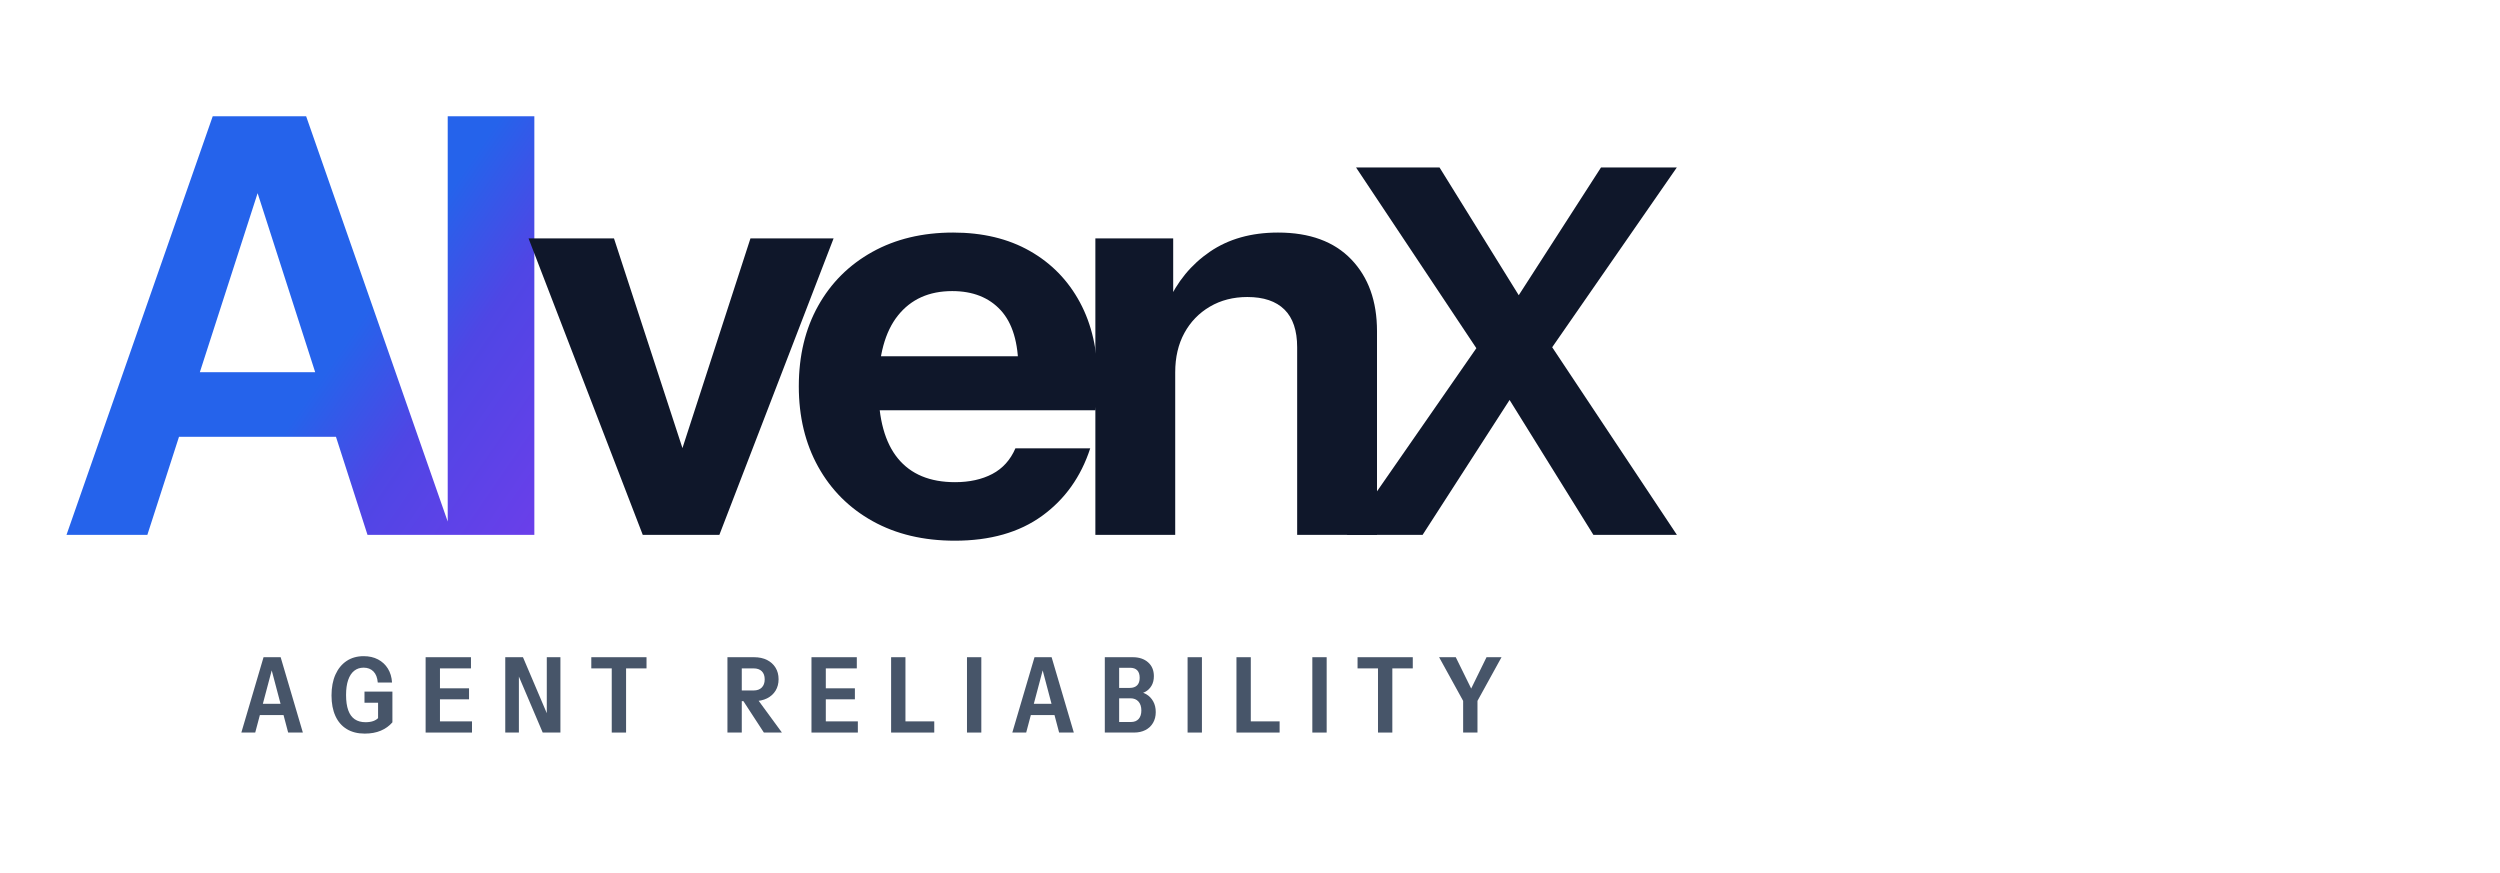
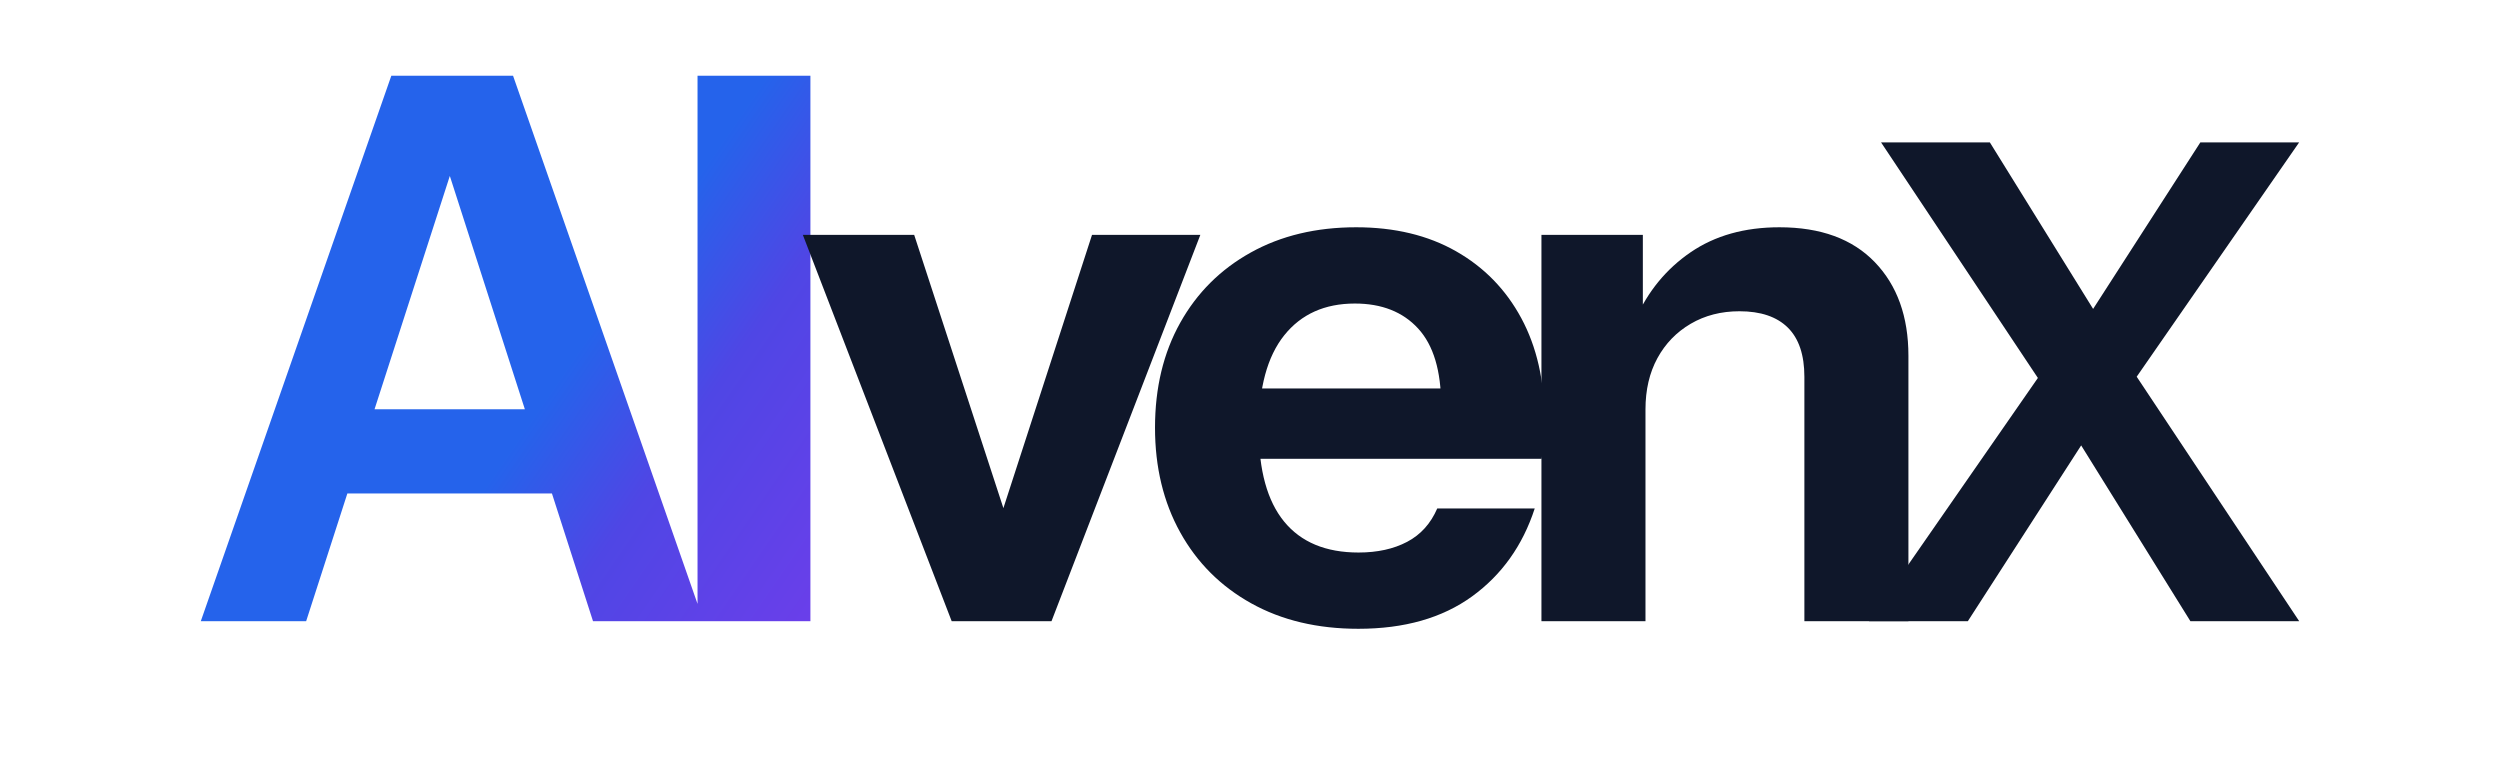
- <svg xmlns="http://www.w3.org/2000/svg" viewBox="0 0 430 150" role="img" aria-labelledby="title desc">
+ <svg xmlns="http://www.w3.org/2000/svg" viewBox="0 0 330 100" role="img" aria-labelledby="title desc">
  <style>
    .accent { fill: url(#brand-gradient); }
    .name { fill: #0f172a; }
-     .signal { fill: #475569; }
    .gradient-start { stop-color: #2563eb; }
    .gradient-mid { stop-color: #4f46e5; }
    .gradient-end { stop-color: #7c3aed; }
    @media (prefers-color-scheme: dark) {
      .name { fill: #e7edf6; }
-       .signal { fill: #94a3b8; }
      .gradient-start { stop-color: #60a5fa; }
      .gradient-mid { stop-color: #818cf8; }
      .gradient-end { stop-color: #a78bfa; }
    }
  </style>
  <defs>
    <linearGradient id="brand-gradient" gradientUnits="userSpaceOnUse" x1="0" y1="720" x2="1050" y2="0">
      <stop class="gradient-start" offset="0%" stop-color="#2563eb" />
      <stop class="gradient-start" offset="50%" stop-color="#2563eb" />
      <stop class="gradient-mid" offset="64%" stop-color="#4f46e5" />
      <stop class="gradient-end" offset="100%" stop-color="#7c3aed" />
    </linearGradient>
    <path id="brand-A" d="M25 0 276.503 720H396.405L164.069 0ZM542.742 0 311.197 720H437.196L688.699 0ZM157.918 279.806H545.976V168.668H157.918Z" />
    <path id="brand-l" d="M58.667 0V720H207.667V0Z" />
    <path id="brand-Al" d="M25 0 276.503 720H396.405L164.069 0ZM542.742 0 311.197 720H437.196L688.699 0ZM157.918 279.806H545.976V168.668H157.918ZM680.699 0V720H829.699V0Z" />
    <path id="brand-v" d="M198.96 0 2.472 510H149.443L302.723 40.472H231.931L384.211 510H527.196L330.708 0Z" />
    <path id="brand-e" d="M291.779 -10Q210.737 -10 150.334 23.625Q89.931 57.25 56.639 117.236Q23.348 177.222 23.348 255.417Q23.348 334.472 56.619 393.937Q89.89 453.403 149.786 486.701Q209.682 520 288.848 520Q364.96 520 420.627 488.382Q476.294 456.764 506.863 399.972Q537.433 343.181 537.433 265.958Q537.433 251.181 536.558 238.59Q535.683 226 533.711 214.389H106.194V307.236H427.184L401.017 285.125Q401.003 353.236 370.732 386.285Q340.46 419.334 287.182 419.334Q227.431 419.334 193.875 377.348Q160.319 335.361 160.319 253.278Q160.319 172.333 193.792 131.5Q227.264 90.666 292.001 90.666Q329.363 90.666 356.169 104.784Q382.975 118.902 395.906 148.861H524.585Q500.668 75.347 441.752 32.673Q382.835 -10 291.779 -10Z" />
    <path id="brand-n" d="M62.001 0V510H195.861V392H199.333V0ZM409.087 0V322.597Q409.087 365.972 387.232 387.556Q365.378 409.14 323.405 409.14Q287.21 409.14 259.028 392.619Q230.847 376.098 215.09 347.236Q199.333 318.374 199.333 279.527L186.041 398.305Q210.778 454.097 258.993 487.049Q307.209 520 376.126 520Q457.737 520 502.078 473.916Q546.419 427.833 546.419 350.333V0Z" />
    <path id="brand-X" d="M505.088 0 306.808 319.098 39.917 720H203.527L389.655 419.819L668.698 0ZM327.641 421.291 519.991 720H668.559L377.363 299.959ZM361.433 296.362 170.361 0H21.792L311.711 417.693Z" />
-     <path id="tag-A" d="M21 0 233.165 720H344.677L153.679 0ZM468.344 0 277.97 720H396.635L608.8 0ZM140.249 275.028H483.19V167.334H140.249Z" />
-     <path id="tag-C" d="M334.817 -10Q267.275 -10 211.582 16.111Q155.888 42.222 115.965 90.993Q76.041 139.764 54.34 208.375Q32.639 276.986 32.639 361.597Q32.639 446.208 54.132 514.056Q75.625 581.903 115.673 630.361Q155.721 678.82 211.589 704.41Q267.456 730 335.761 730Q414.538 730 474.906 695.715Q535.273 661.431 571.668 598.306Q608.064 535.181 613.897 447.889H479.537Q472.052 533.973 433.413 577.07Q394.775 620.168 335.303 620.168Q285.247 620.168 248.359 591.557Q211.47 562.945 191.554 506.029Q171.637 449.112 171.637 363.542Q171.637 277.416 191.971 218.555Q212.304 159.693 249.401 129.763Q286.497 99.832 336.247 99.832Q393.483 99.832 432.184 143.326Q470.885 186.819 479.246 271.625H614.994Q607.703 185.097 570.891 121.764Q534.079 58.431 473.607 24.215Q413.135 -10 334.817 -10Z" />
-     <path id="tag-D" d="M135.833 0V107.832H285.845Q351.678 107.832 396.643 138.047Q441.608 168.263 464.698 225.548Q487.788 282.833 487.788 364Q487.788 443.82 464.976 499.07Q442.163 554.321 397.247 583.244Q352.331 612.168 285.845 612.168H141.111V720H285.845Q389.747 720 466.42 677.618Q543.093 635.236 584.94 554.979Q626.786 474.722 626.786 362Q626.786 249.278 584.44 168.021Q542.093 86.764 465.92 43.382Q389.747 0 286.845 0ZM54.889 0V720H191.888V0Z" />
-     <path id="tag-E" d="M54.889 0V720H191.888V0ZM121.889 0V106.86H498.065V0ZM121.889 317.612V422.805H469.774V317.612ZM121.889 613.14V720H488.121V613.14Z" />
-     <path id="tag-I" d="M54.889 0V720H191.888V0Z" />
-     <path id="tag-L" d="M54.889 0V720H191.888V0ZM121.889 0V106.86H467.232V0Z" />
-     <path id="tag-M" d="M54.889 0V720H260.123L447.553 33.5H366.082L552.554 720H758.815V0H624.275V654.082L645.483 653.666L467.469 0H338.985L161.944 650.166L182.665 650.582V0Z" />
-     <path id="tag-N" d="M54.889 0V720H224.123L489.552 95.945L451.719 89.084V720H581.94V0H412.706L147.277 624.055L185.11 630.916V0Z" />
-     <path id="tag-O" d="M342.58 -10Q272.859 -10 215.811 15.903Q158.763 41.805 117.937 90.604Q77.111 139.403 54.875 208.271Q32.639 277.139 32.639 363Q32.639 476.528 70.875 558.695Q109.11 640.861 178.901 685.431Q248.692 730 341.58 730Q436.468 730 506.016 685.604Q575.564 641.208 614.043 558.625Q652.522 476.042 652.522 362Q652.522 276.625 630.286 207.792Q608.05 138.958 567.224 90.382Q526.398 41.805 469.301 15.903Q412.205 -10 342.58 -10ZM341.58 99.832Q394.274 99.832 432.739 131.214Q471.204 162.596 492.364 221.603Q513.523 280.611 513.523 364Q513.523 446.389 492.656 503.64Q471.788 560.89 433.323 590.529Q394.858 620.168 341.58 620.168Q289.206 620.168 250.789 590.564Q212.373 560.959 192.005 504.14Q171.637 447.32 171.637 364Q171.637 280.027 192.505 221.034Q213.373 162.041 251.581 130.936Q289.789 99.832 341.58 99.832Z" />
-     <path id="tag-T" d="M215.359 0V613.14H20.028V720H547.689V613.14H352.358V0Z" />
-     <path id="tag-U" d="M307.151 -10Q179.097 -10 113.854 62.833Q48.612 135.665 48.612 269.428V720H185.61V244.039Q185.61 170.693 218.04 135.262Q250.471 99.832 307.637 99.832Q365.345 99.832 397.601 135.179Q429.858 170.526 429.858 243.484V720H566.856V268.289Q566.856 135.665 501.322 62.833Q435.788 -10 307.151 -10Z" />
-     <path id="tag-V" d="M233.165 0 21 720H161.845L326.303 99.818H311.581L476.08 720H608.8L396.635 0Z" />
-     <path id="tag-B" d="M163.888 0V100.916H304.928Q352.525 100.916 378.296 130.069Q404.067 159.223 404.067 210.812Q404.067 265.375 376.47 296.354Q348.872 327.334 299.594 327.334H163.888V426.666H293.178Q338.817 426.666 363.484 451.09Q388.15 475.514 388.15 523.361Q388.15 570.734 364.664 594.909Q341.178 619.084 296.511 619.084H163.888V720H322.608Q412.649 720 468.204 671.248Q523.76 622.496 523.76 538.694Q523.76 485.875 501.385 447.681Q479.01 409.486 441.545 389.243Q404.08 369 357.288 369L360.205 390Q410.899 390 451.864 365.806Q492.829 341.611 517.253 298.014Q541.676 254.417 541.676 195.611Q541.676 136.806 515.704 92.403Q489.732 48 442.996 24Q396.26 0 333.524 0ZM54.889 0V720H191.888V0Z" />
-     <path id="tag-G" d="M349.789 -10Q249.234 -10 178.27 33.264Q107.305 76.528 69.972 158.166Q32.639 239.805 32.639 354.903Q32.639 470.625 70.479 554.604Q108.319 638.583 177.138 684.292Q245.956 730 339.942 730Q417.969 730 477.086 698.854Q536.204 667.708 571.21 611.375Q606.217 555.042 610.98 477.889H474.677Q468.843 547.931 433.122 584.05Q397.4 620.168 339.261 620.168Q286.998 620.168 249.491 590.376Q211.984 560.584 191.811 502.577Q171.637 444.57 171.637 359.194Q171.637 271.18 192.36 213.284Q213.082 155.388 254.567 127.124Q296.053 98.86 358.039 98.86Q400.913 98.86 431.829 109.936Q462.746 121.012 481.746 142.179L614.508 97.666Q569.786 45.986 503.565 17.993Q437.343 -10 349.789 -10ZM477.51 95.166V315.806L508.51 284.806H347.733V391.666H614.508V97.666Z" />
-     <path id="tag-R" d="M52.945 0V720H307.622Q378.649 720 431.191 693.507Q483.732 667.014 512.683 619.736Q541.634 572.459 541.634 509.514Q541.634 447.403 512.857 400.375Q484.079 353.348 431.538 326.945Q378.996 300.542 307.622 300.542H159.61V402.194H302.816Q353.372 402.194 381.157 430.493Q408.941 458.792 408.941 508.334Q408.941 558.195 381.448 585.668Q353.955 613.14 302.816 613.14H189.943V0ZM401.123 0 158.332 372.347H300.747L573.523 0Z" />
-     <path id="tag-Y" d="M240.957 0V302.737L11.292 720H170.526L353.844 347.265H281.956L464.372 720H607.62L377.955 302.737V0Z" />
  </defs>
-   <g transform="translate(8.937 92) scale(.1 -.1)">
+   <g transform="translate(24.004 82) scale(.1 -.1)">
    <g class="accent">
      <use href="#brand-Al" x="0" />
    </g>
    <g class="name">
      <use href="#brand-v" x="817.227" />
      <use href="#brand-e" x="1261.227" />
      <g id="brand-nX-ligature">
        <use href="#brand-n" x="1732.659" />
        <use href="#brand-X" transform="translate(2207.949 0) scale(.877778)" />
      </g>
    </g>
  </g>
-   <g class="signal" transform="translate(41.133 126) scale(.018 -.018)">
-     <use href="#tag-A" x="0" />
-     <use href="#tag-G" x="850" />
-     <use href="#tag-E" x="1727" />
-     <use href="#tag-N" x="2488" />
-     <use href="#tag-T" x="3345" />
-     <use href="#tag-R" x="4613" />
-     <use href="#tag-E" x="5414" />
-     <use href="#tag-L" x="6175" />
-     <use href="#tag-I" x="6900" />
-     <use href="#tag-A" x="7367" />
-     <use href="#tag-B" x="8217" />
-     <use href="#tag-I" x="9008" />
-     <use href="#tag-L" x="9475" />
-     <use href="#tag-I" x="10200" />
-     <use href="#tag-T" x="10667" />
-     <use href="#tag-Y" x="11455" />
-   </g>
</svg>
